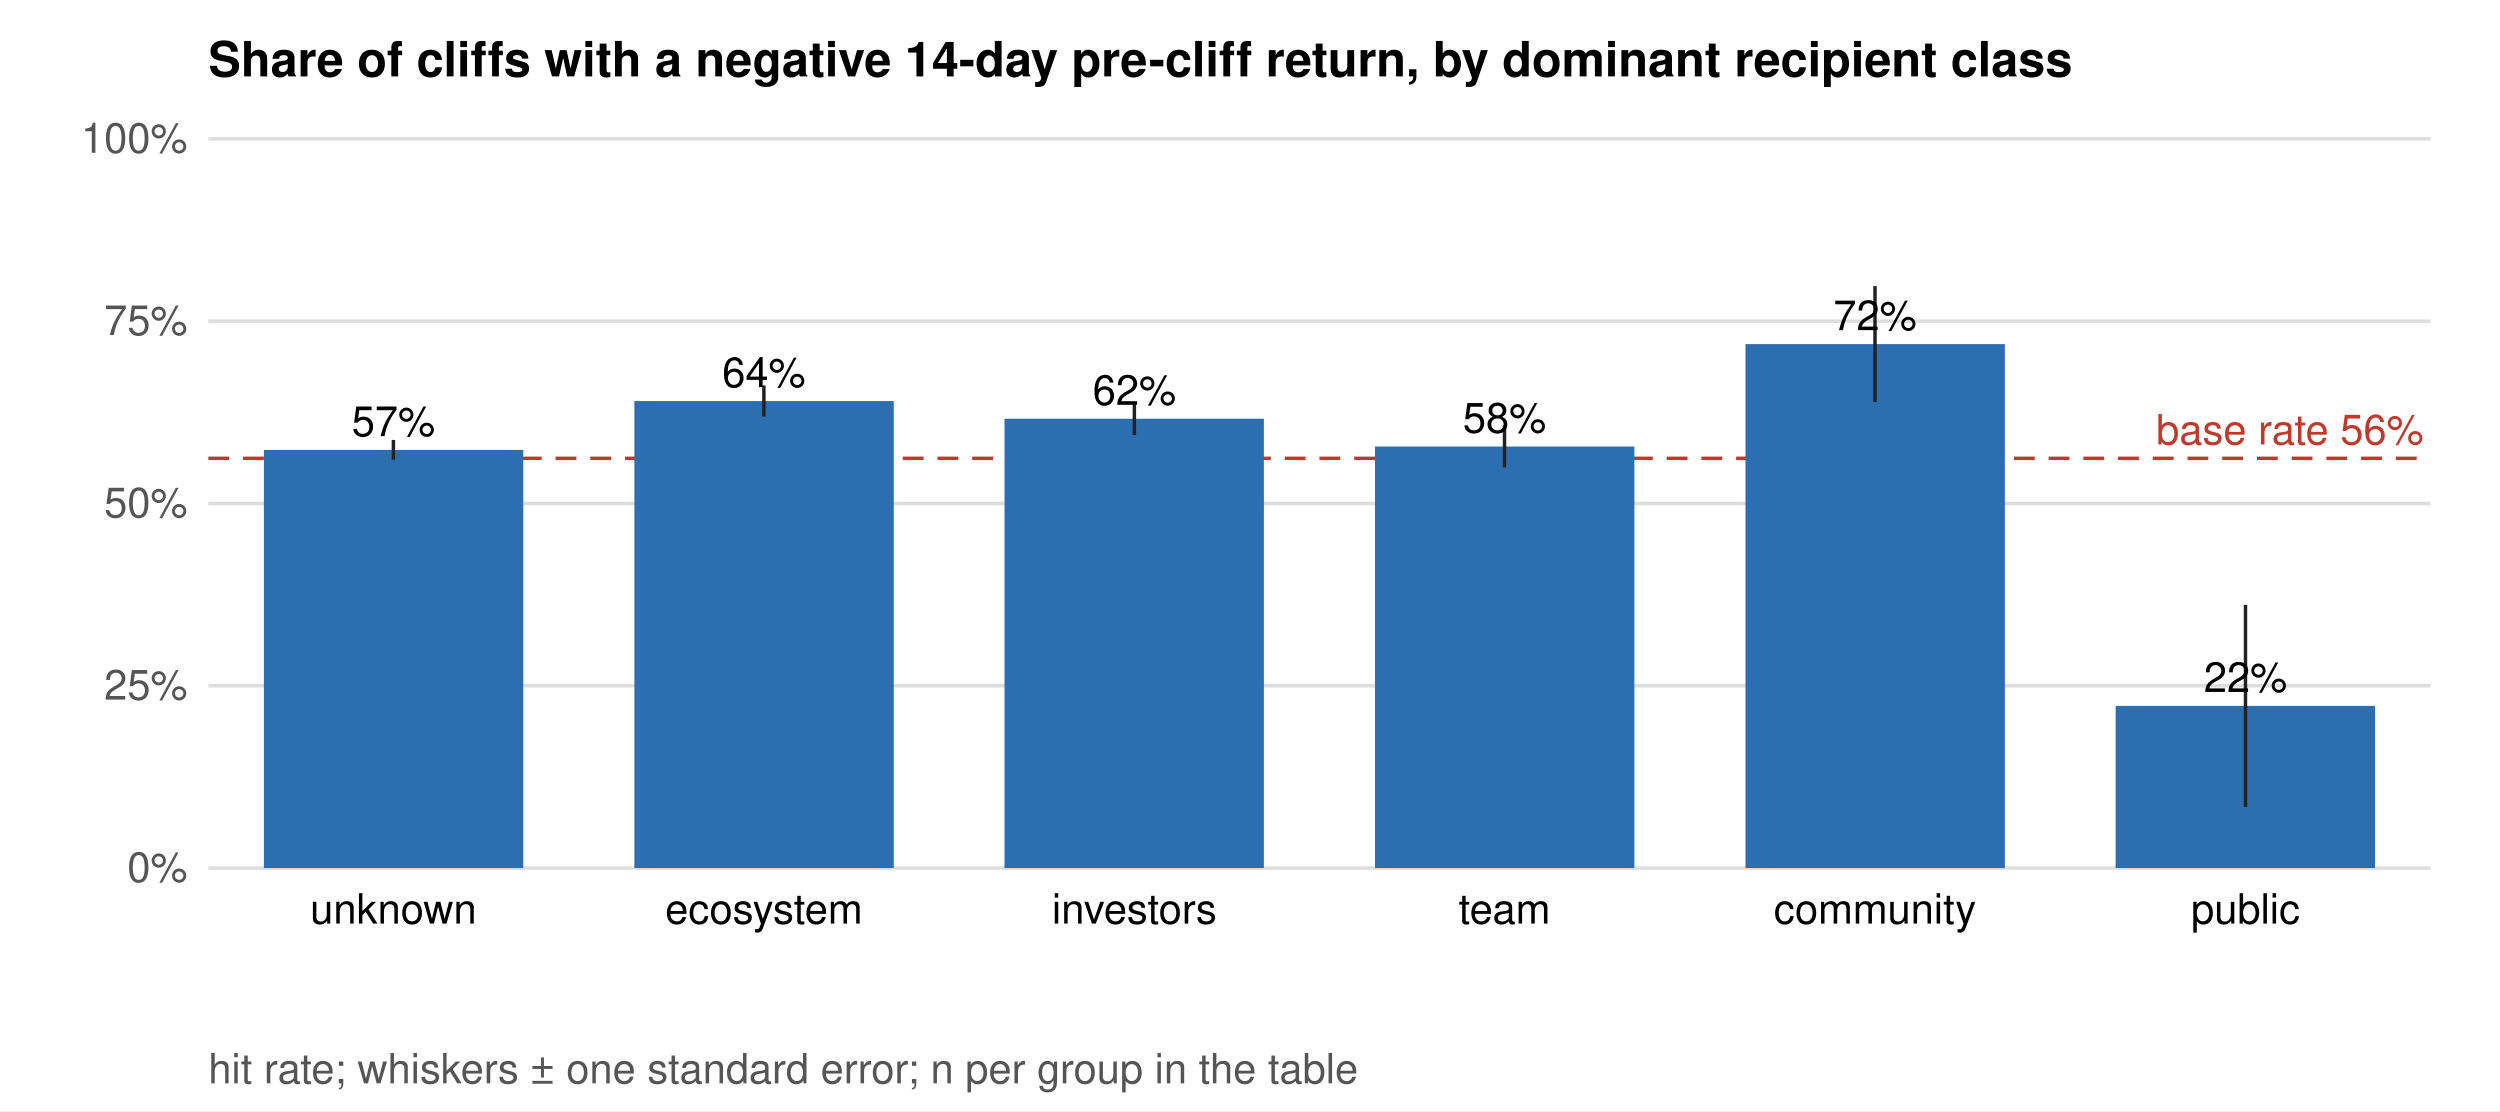
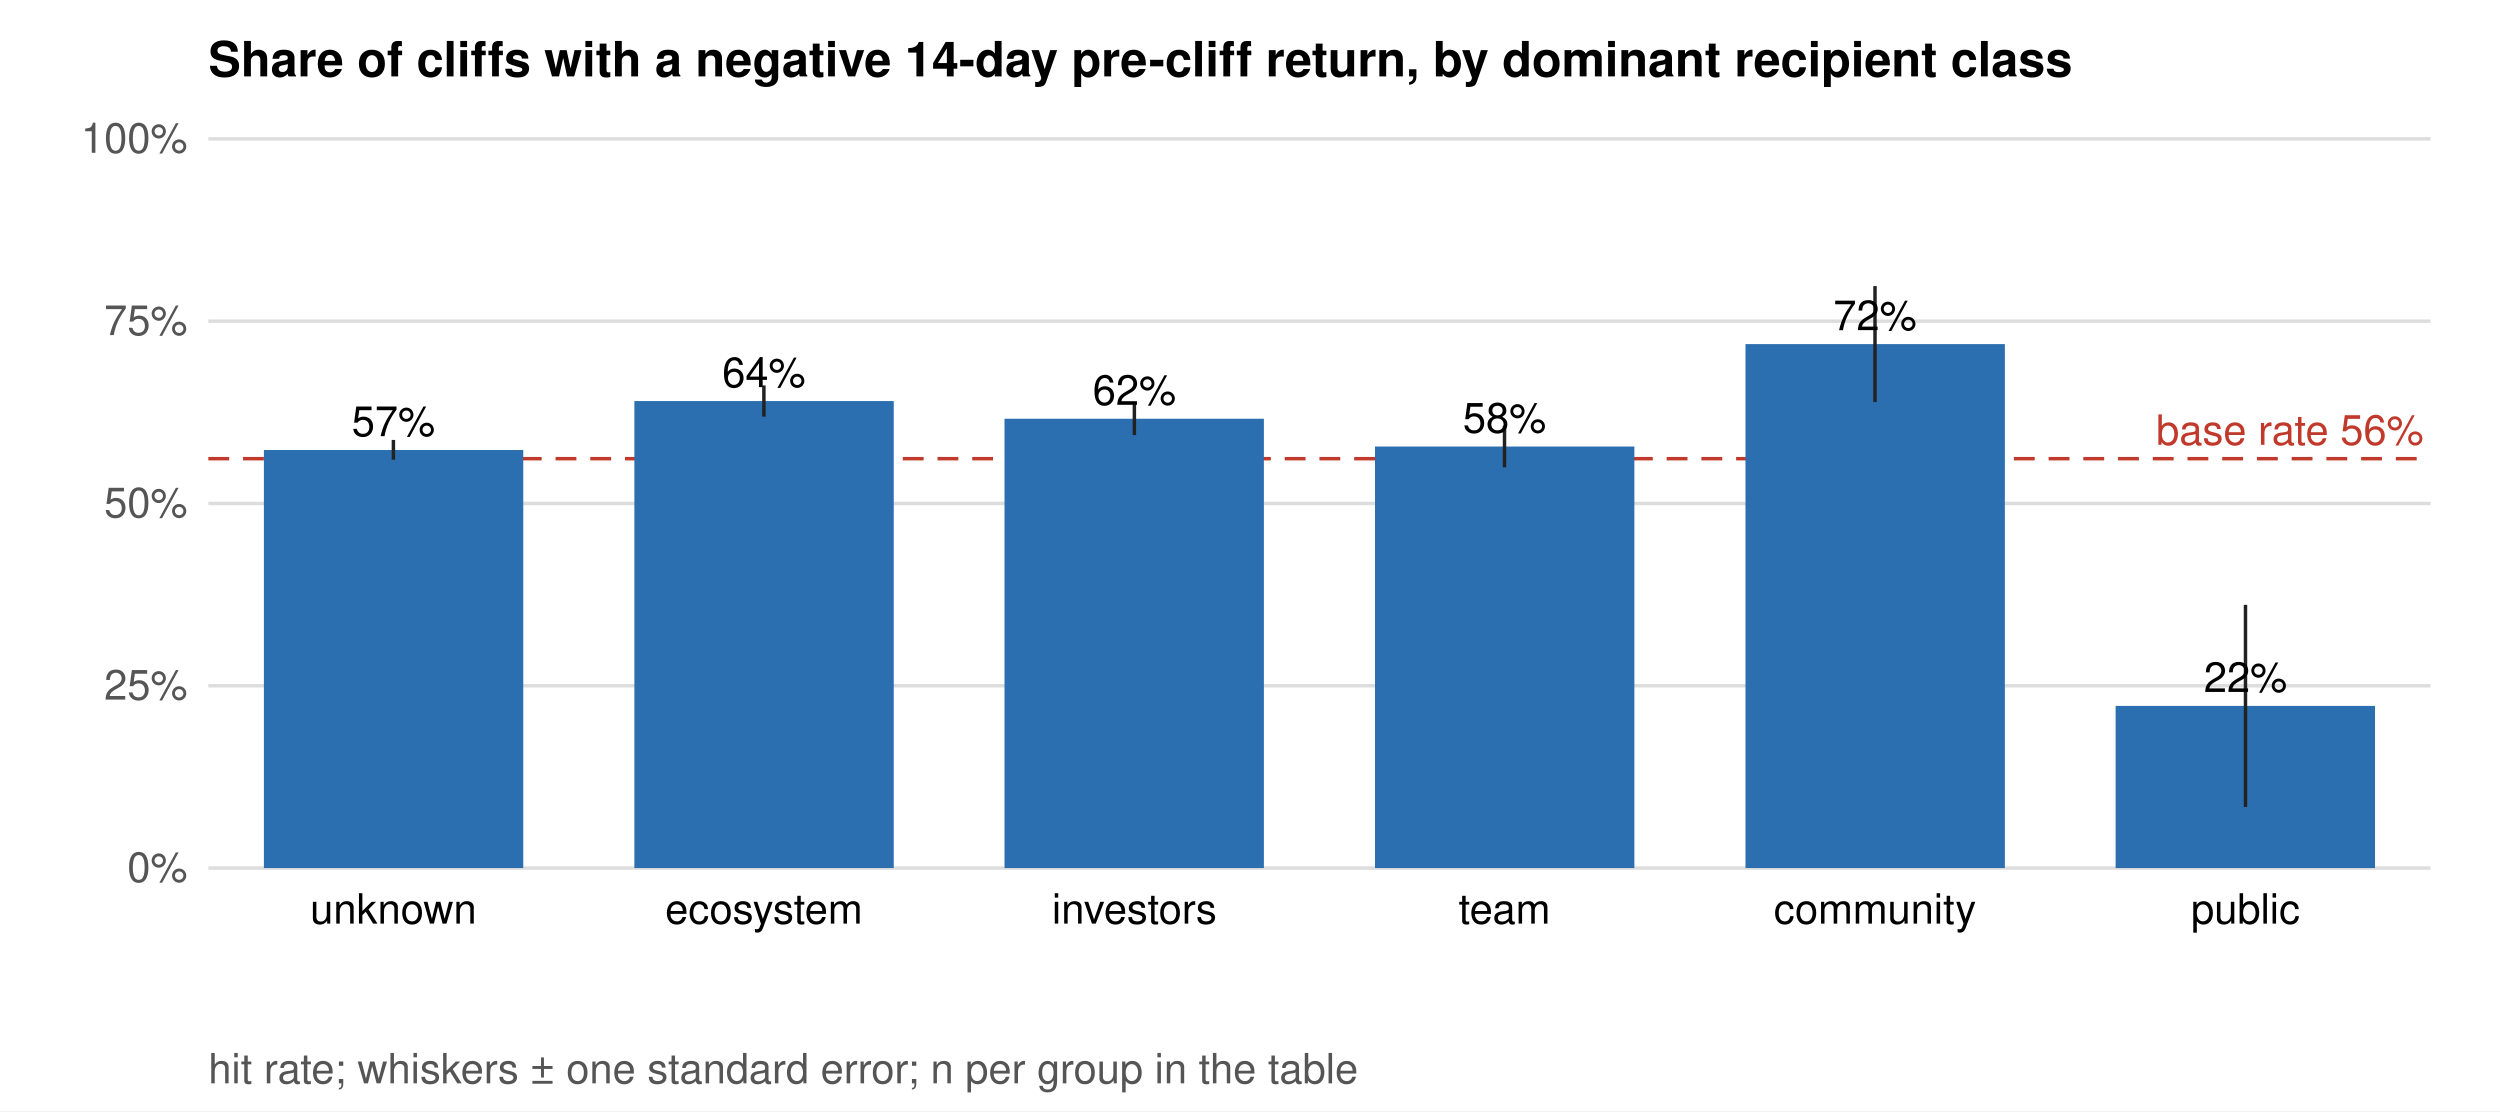
<svg xmlns="http://www.w3.org/2000/svg" width="720" height="320" font-family="Helvetica, Arial, sans-serif" font-size="12">
  <rect width="720" height="320" fill="white" />
  <text x="60" y="22" font-size="14" font-weight="bold">Share of cliffs with a negative 14-day pre-cliff return, by dominant recipient class</text>
  <line x1="60" x2="700" y1="250.0" y2="250.0" stroke="#ddd" />
  <text x="54" y="254.0" text-anchor="end" fill="#555">0%</text>
  <line x1="60" x2="700" y1="197.5" y2="197.5" stroke="#ddd" />
  <text x="54" y="201.5" text-anchor="end" fill="#555">25%</text>
  <line x1="60" x2="700" y1="145.0" y2="145.0" stroke="#ddd" />
  <text x="54" y="149.0" text-anchor="end" fill="#555">50%</text>
  <line x1="60" x2="700" y1="92.5" y2="92.5" stroke="#ddd" />
  <text x="54" y="96.5" text-anchor="end" fill="#555">75%</text>
  <line x1="60" x2="700" y1="40.0" y2="40.0" stroke="#ddd" />
  <text x="54" y="44.0" text-anchor="end" fill="#555">100%</text>
-   <line x1="60" x2="700" y1="132.0" y2="132.0" stroke="#c0392b" stroke-dasharray="6,4" />
-   <text x="698" y="128.0" text-anchor="end" fill="#c0392b">base rate 56%</text>
+   <line x1="60" x2="700" y1="132.1" y2="132.1" stroke="#c0392b" stroke-dasharray="6,4" />
+   <text x="698" y="128.1" text-anchor="end" fill="#c0392b">base rate 56%</text>
  <rect x="76.0" y="129.6" width="74.7" height="120.4" fill="#2c6fb0" />
  <line x1="113.3" x2="113.3" y1="126.7" y2="132.4" stroke="#222" />
  <text x="113.3" y="125.6" text-anchor="middle">57%</text>
  <text x="113.3" y="266" text-anchor="middle">unknown</text>
  <rect x="182.7" y="115.5" width="74.7" height="134.5" fill="#2c6fb0" />
  <line x1="220.0" x2="220.0" y1="111.0" y2="120.0" stroke="#222" />
  <text x="220.0" y="111.5" text-anchor="middle">64%</text>
  <text x="220.0" y="266" text-anchor="middle">ecosystem</text>
  <rect x="289.3" y="120.6" width="74.7" height="129.4" fill="#2c6fb0" />
  <line x1="326.7" x2="326.7" y1="115.9" y2="125.3" stroke="#222" />
  <text x="326.7" y="116.6" text-anchor="middle">62%</text>
  <text x="326.7" y="266" text-anchor="middle">investors</text>
  <rect x="396.0" y="128.6" width="74.7" height="121.4" fill="#2c6fb0" />
  <line x1="433.3" x2="433.3" y1="122.6" y2="134.6" stroke="#222" />
  <text x="433.3" y="124.6" text-anchor="middle">58%</text>
  <text x="433.3" y="266" text-anchor="middle">team</text>
  <rect x="502.7" y="99.1" width="74.7" height="150.9" fill="#2c6fb0" />
  <line x1="540.0" x2="540.0" y1="82.4" y2="115.8" stroke="#222" />
  <text x="540.0" y="95.1" text-anchor="middle">72%</text>
  <text x="540.0" y="266" text-anchor="middle">community</text>
  <rect x="609.3" y="203.3" width="74.7" height="46.7" fill="#2c6fb0" />
  <line x1="646.7" x2="646.7" y1="174.2" y2="232.4" stroke="#222" />
  <text x="646.7" y="199.3" text-anchor="middle">22%</text>
  <text x="646.7" y="266" text-anchor="middle">public</text>
  <text x="60" y="312" fill="#555">hit rate; whiskers ± one standard error; n per group in the table</text>
</svg>
